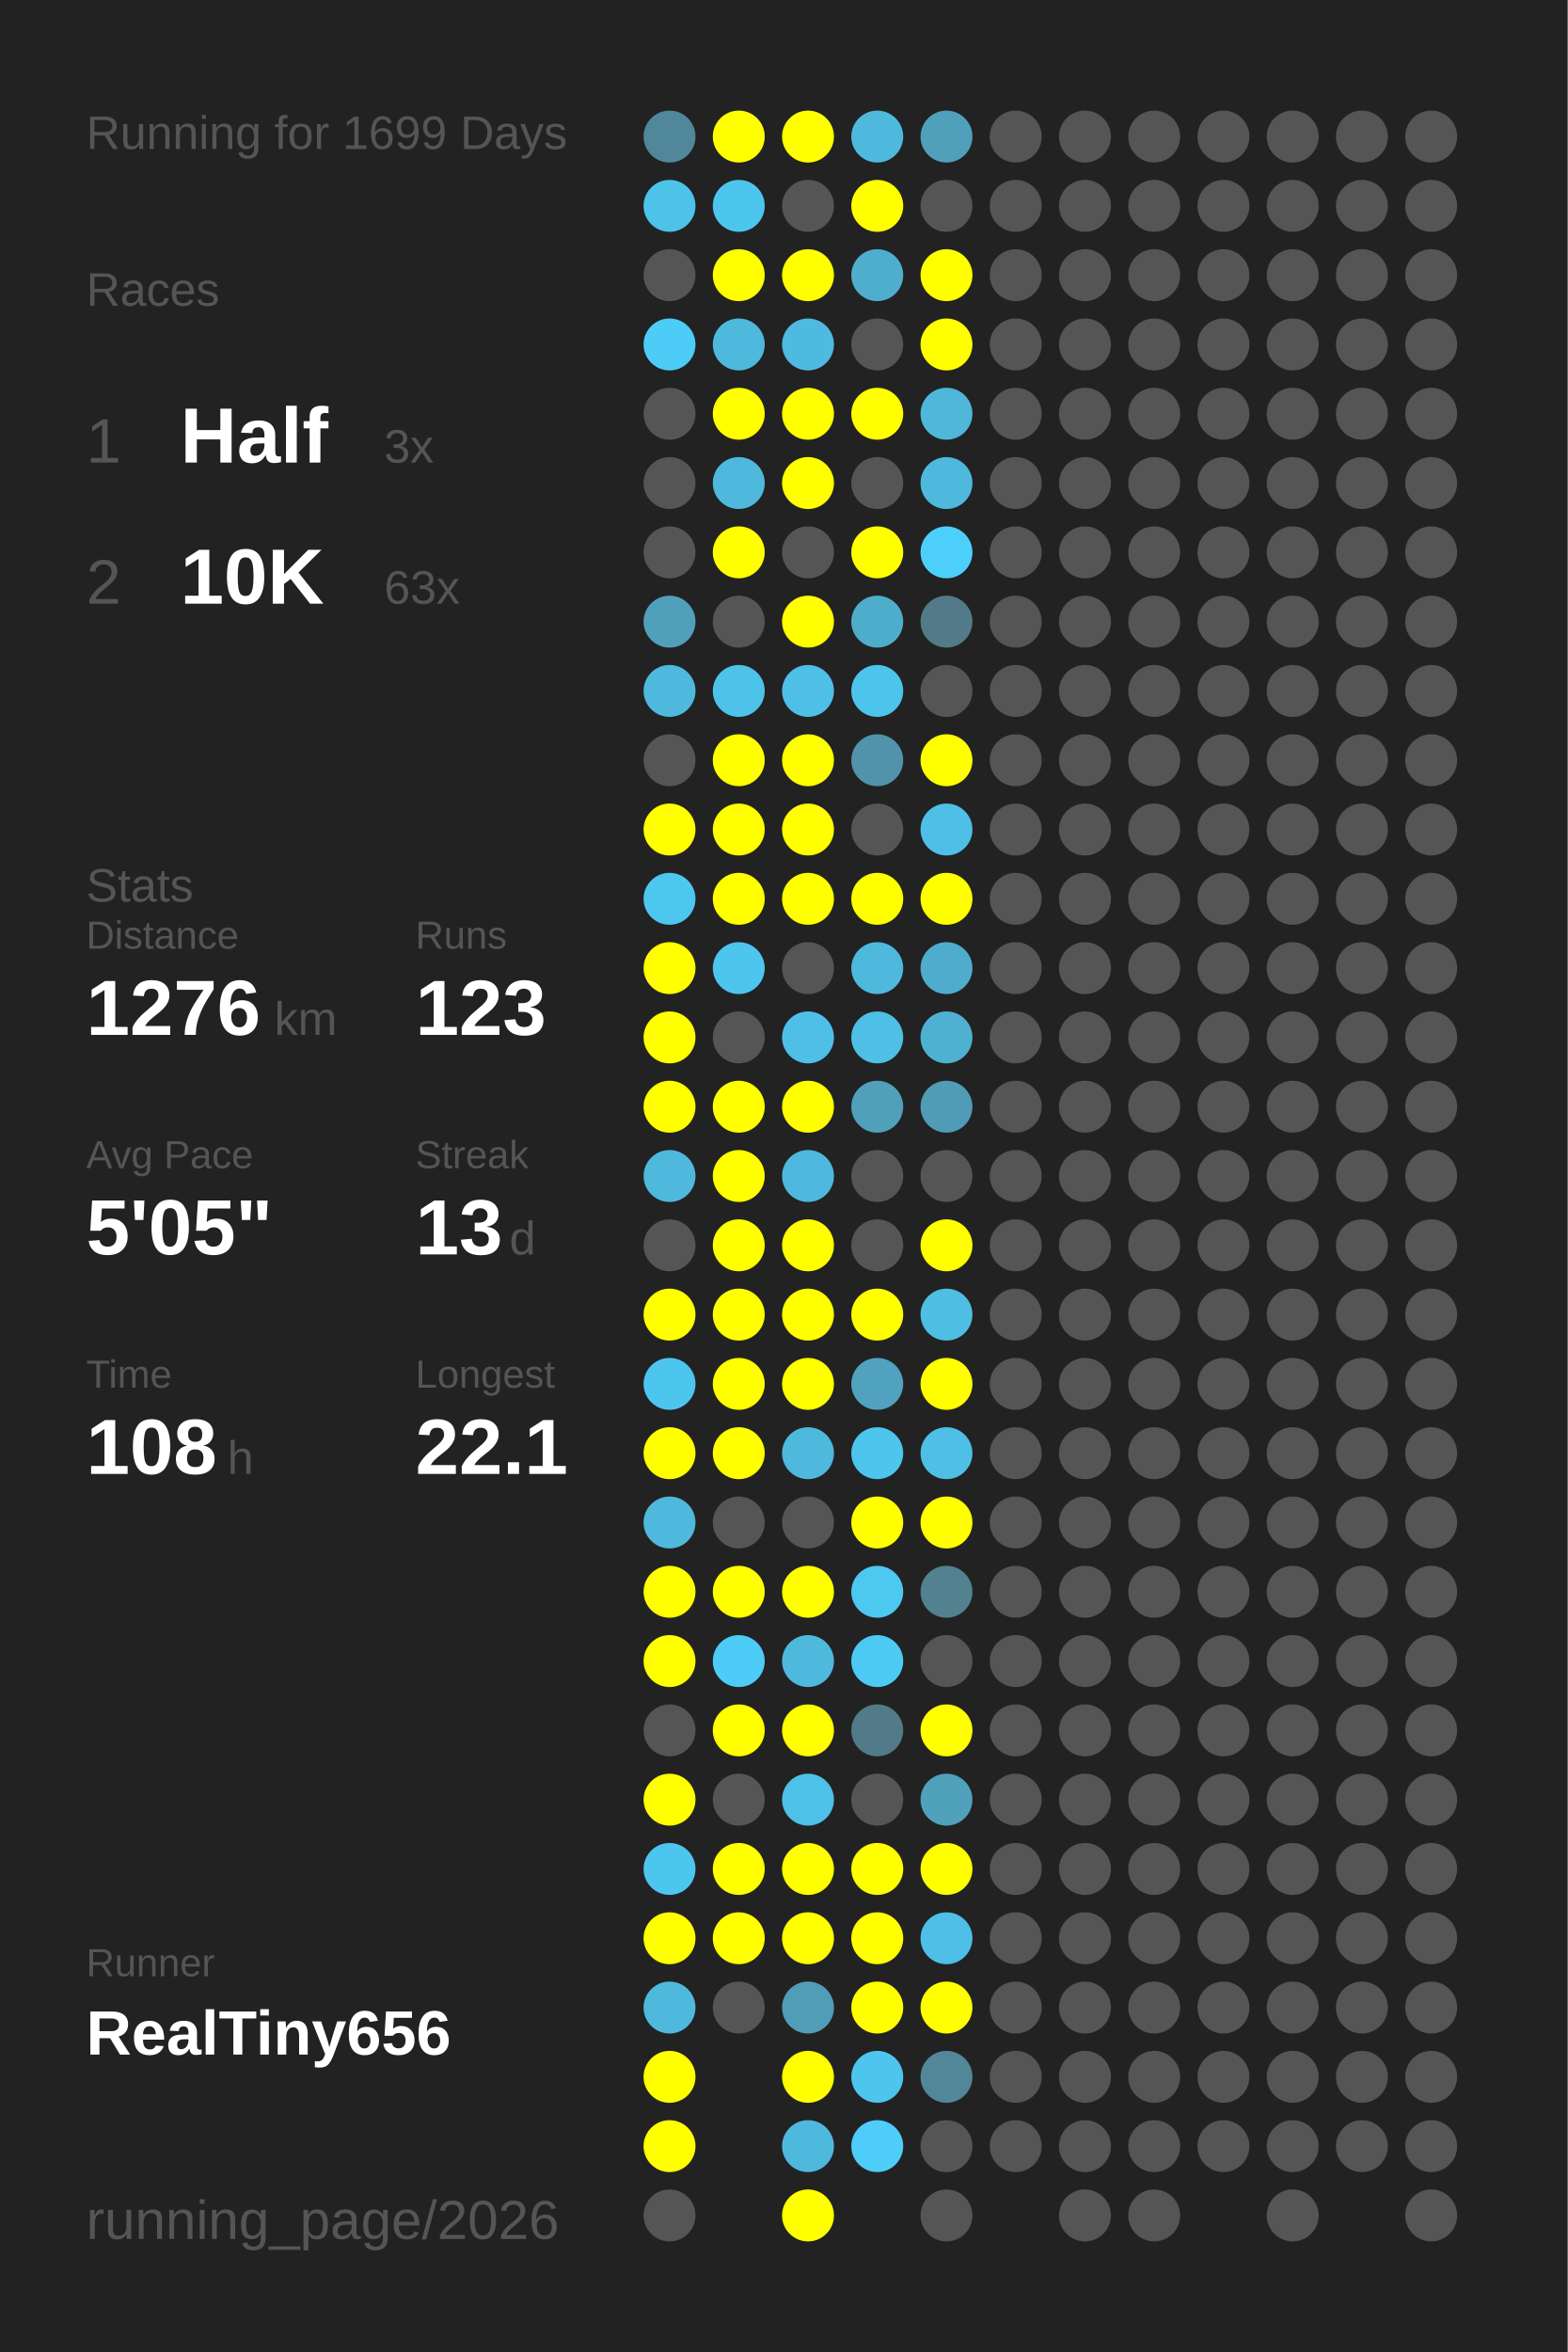
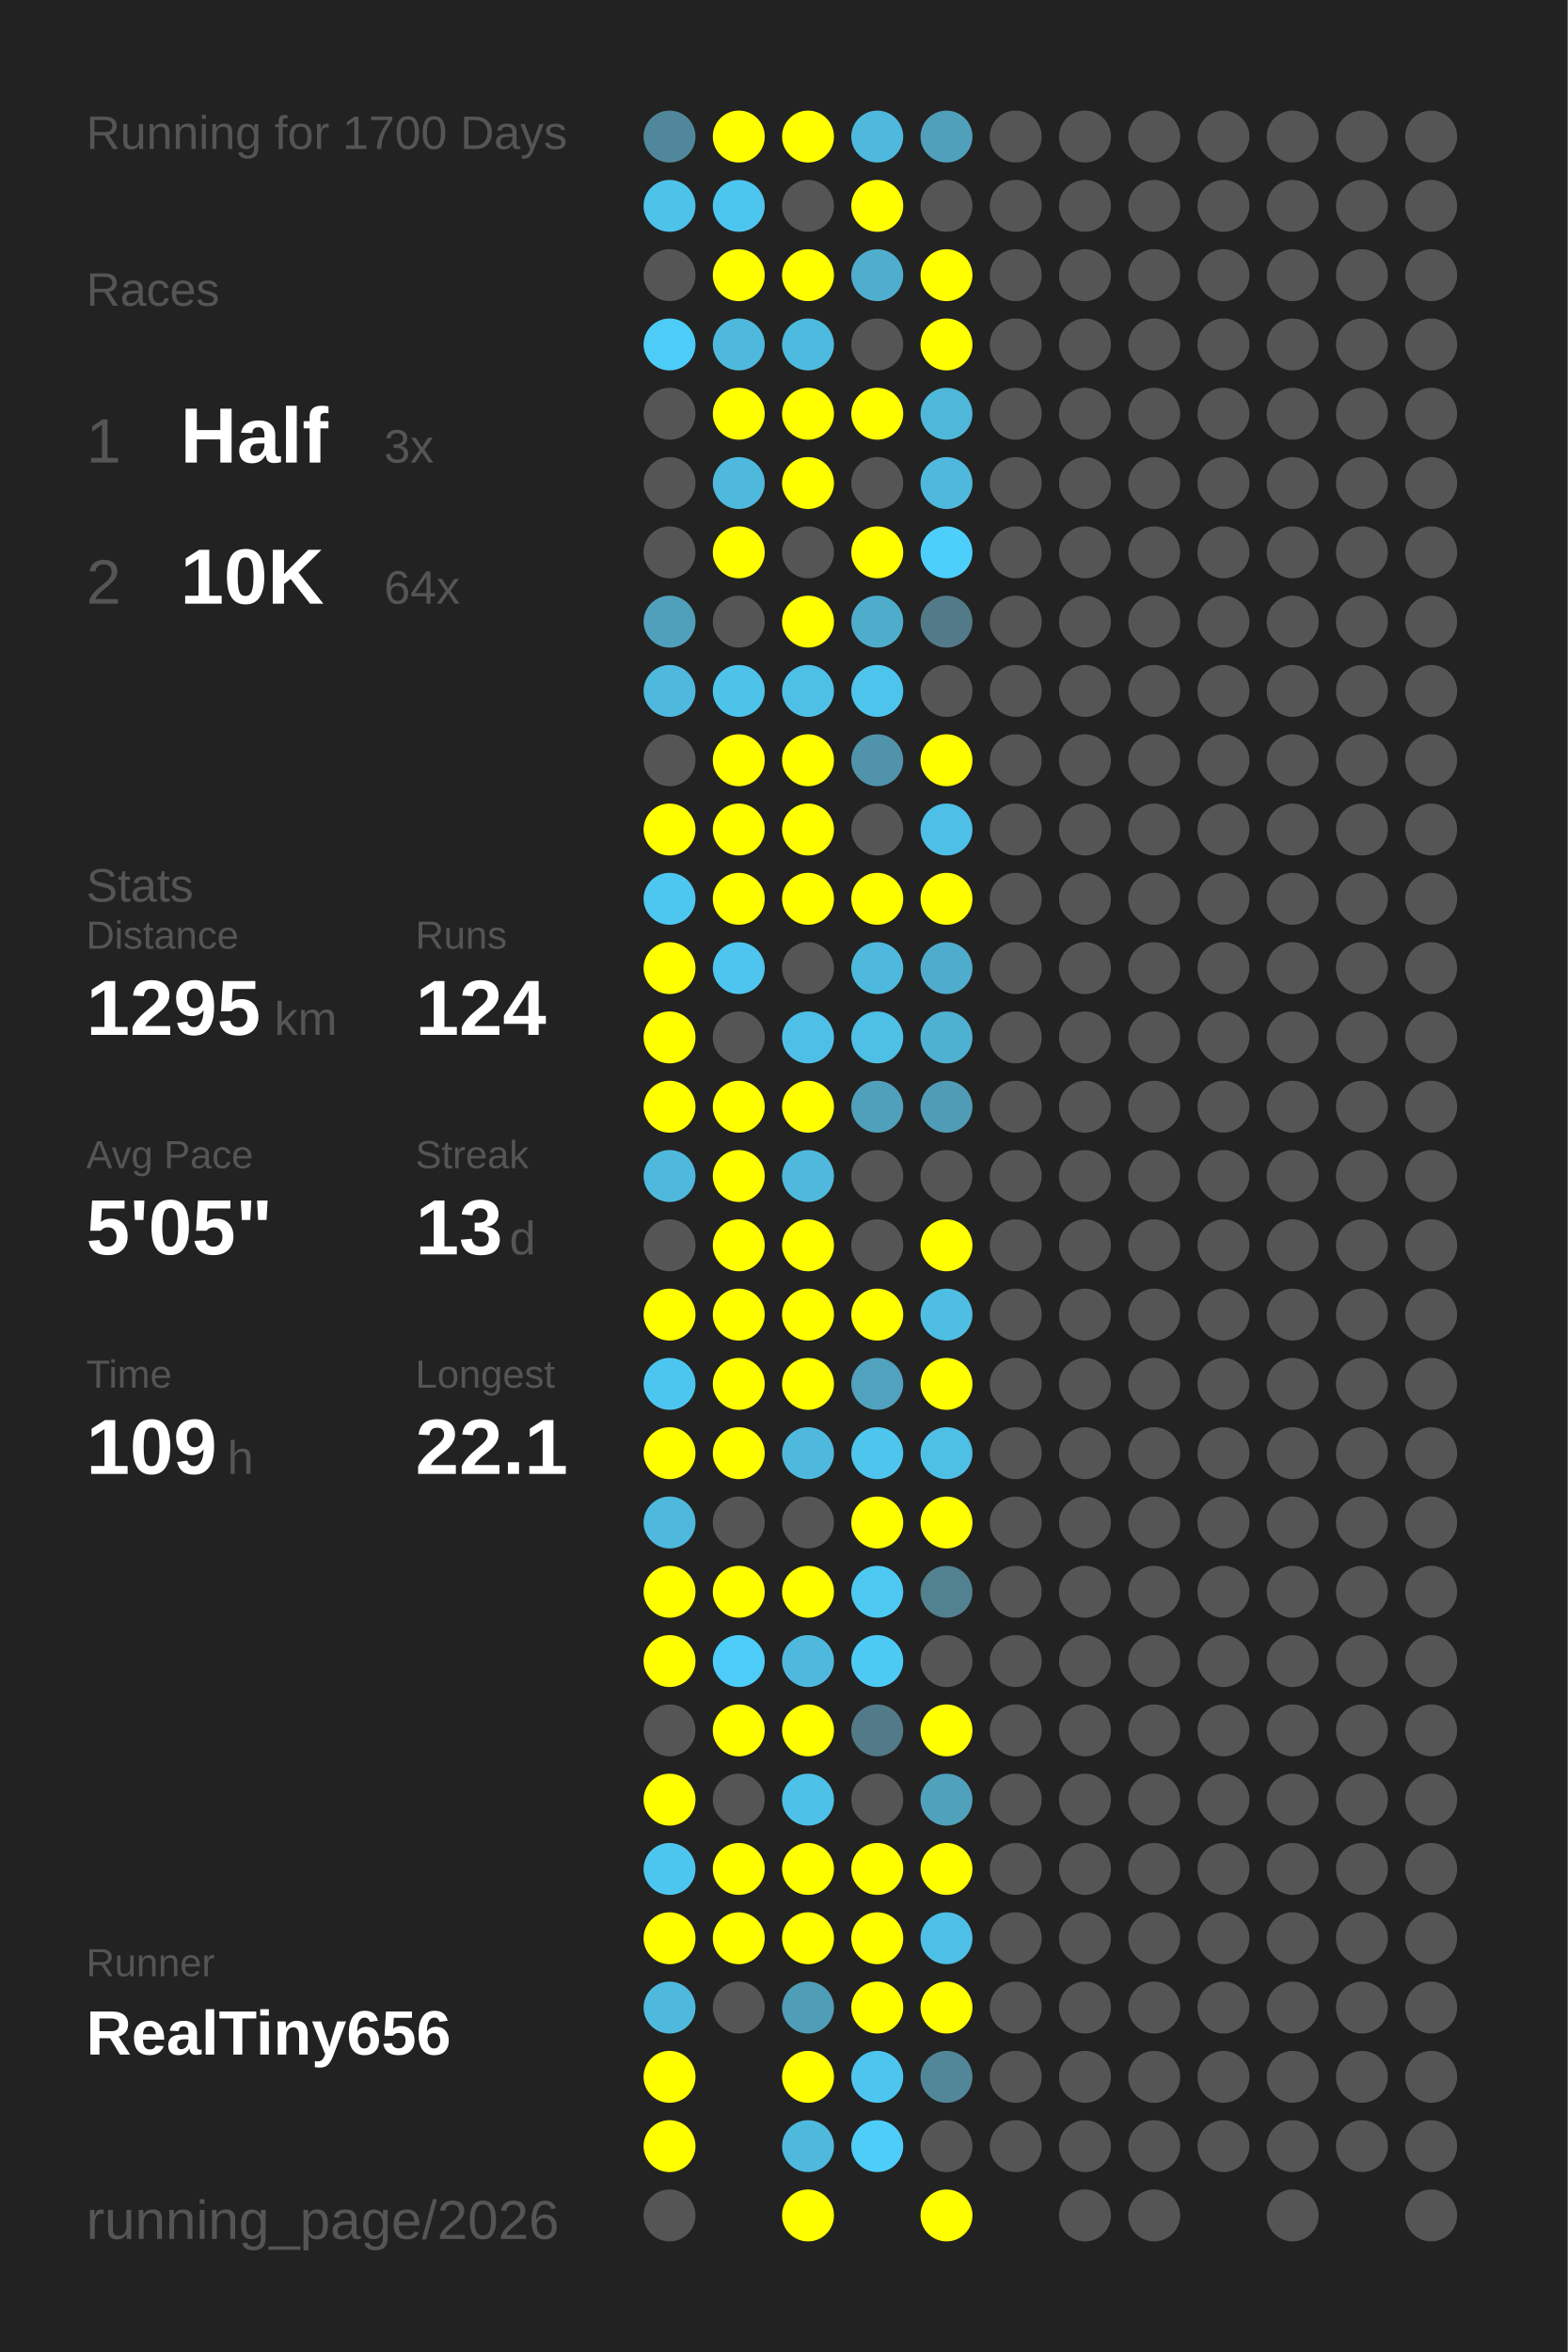
<svg xmlns="http://www.w3.org/2000/svg" baseProfile="full" height="300mm" version="1.1" viewBox="0,0,200,300" width="200mm">
  <defs />
  <rect fill="#222222" height="300" width="200" x="0" y="0" />
-   <text fill="#555555" style="font-size:6px; font-family:Arial;" x="11" y="19">Running for 1699 Days</text>
+   <text fill="#555555" style="font-size:6px; font-family:Arial;" x="11" y="19">Running for 1700 Days</text>
  <text fill="#555555" style="font-size:6px; font-family:Arial;" x="11" y="39">Races</text>
  <text fill="#555555" style="font-size:8px; font-family:Arial;" x="11" y="59">1</text>
  <text fill="#FFFFFF" style="font-size:10px; font-family:Arial; font-weight:bold;" x="23" y="59">Half</text>
  <text fill="#555555" style="font-size:6px; font-family:Arial;" x="49" y="59">3x</text>
  <text fill="#555555" style="font-size:8px; font-family:Arial;" x="11" y="77">2</text>
  <text fill="#FFFFFF" style="font-size:10px; font-family:Arial; font-weight:bold;" x="23" y="77">10K</text>
-   <text fill="#555555" style="font-size:6px; font-family:Arial;" x="49" y="77">63x</text>
+   <text fill="#555555" style="font-size:6px; font-family:Arial;" x="49" y="77">64x</text>
  <text fill="#555555" style="font-size:6px; font-family:Arial;" x="11" y="115">Stats</text>
  <text fill="#555555" style="font-size:5px; font-family:Arial;" x="11" y="121">Distance</text>
-   <text fill="#FFFFFF" style="font-size:10px; font-family:Arial; font-weight:bold;" x="11" y="132">1276</text>
+   <text fill="#FFFFFF" style="font-size:10px; font-family:Arial; font-weight:bold;" x="11" y="132">1295</text>
  <text fill="#555555" style="font-size:6px; font-family:Arial;" x="35" y="132">km</text>
  <text fill="#555555" style="font-size:5px; font-family:Arial;" x="53" y="121">Runs</text>
-   <text fill="#FFFFFF" style="font-size:10px; font-family:Arial; font-weight:bold;" x="53" y="132">123</text>
+   <text fill="#FFFFFF" style="font-size:10px; font-family:Arial; font-weight:bold;" x="53" y="132">124</text>
  <text fill="#555555" style="font-size:5px; font-family:Arial;" x="11" y="149">Avg Pace</text>
  <text fill="#FFFFFF" style="font-size:10px; font-family:Arial; font-weight:bold;" x="11" y="160">5'05"</text>
  <text fill="#555555" style="font-size:5px; font-family:Arial;" x="53" y="149">Streak</text>
  <text fill="#FFFFFF" style="font-size:10px; font-family:Arial; font-weight:bold;" x="53" y="160">13</text>
  <text fill="#555555" style="font-size:6px; font-family:Arial;" x="65" y="160">d</text>
  <text fill="#555555" style="font-size:5px; font-family:Arial;" x="11" y="177">Time</text>
-   <text fill="#FFFFFF" style="font-size:10px; font-family:Arial; font-weight:bold;" x="11" y="188">108</text>
+   <text fill="#FFFFFF" style="font-size:10px; font-family:Arial; font-weight:bold;" x="11" y="188">109</text>
  <text fill="#555555" style="font-size:6px; font-family:Arial;" x="29" y="188">h</text>
  <text fill="#555555" style="font-size:5px; font-family:Arial;" x="53" y="177">Longest</text>
  <text fill="#FFFFFF" style="font-size:10px; font-family:Arial; font-weight:bold;" x="53" y="188">22.1</text>
  <text fill="#555555" style="font-size:5px; font-family:Arial;" x="11" y="252.065">Runner</text>
  <text fill="#FFFFFF" style="font-size:8px; font-family:Arial; font-weight:bold;" x="11" y="262.065">RealTiny656</text>
  <text fill="#555555" style="font-size:7px; font-family:Arial;" x="11" y="285.581">running_page/2026</text>
  <circle cx="85.417" cy="17.419" fill="#51879a" r="3.312" />
  <circle cx="85.417" cy="26.258" fill="#4dc3ea" r="3.312" />
  <circle cx="85.417" cy="35.097" fill="#555555" r="3.312" />
  <circle cx="85.417" cy="43.935" fill="#4dccf7" r="3.312" />
  <circle cx="85.417" cy="52.774" fill="#555555" r="3.312" />
  <circle cx="85.417" cy="61.613" fill="#555555" r="3.312" />
  <circle cx="85.417" cy="70.452" fill="#555555" r="3.312" />
  <circle cx="85.417" cy="79.29" fill="#50a0bb" r="3.312" />
  <circle cx="85.417" cy="88.129" fill="#4eb9dd" r="3.312" />
  <circle cx="85.417" cy="96.968" fill="#555555" r="3.312" />
  <circle cx="85.417" cy="105.806" fill="#FFFF00" r="3.312" />
  <circle cx="85.417" cy="114.645" fill="#4dc7f0" r="3.312" />
  <circle cx="85.417" cy="123.484" fill="#FFFF00" r="3.312" />
  <circle cx="85.417" cy="132.323" fill="#FFFF00" r="3.312" />
  <circle cx="85.417" cy="141.161" fill="#FFFF00" r="3.312" />
  <circle cx="85.417" cy="150" fill="#4eb9dd" r="3.312" />
  <circle cx="85.417" cy="158.839" fill="#555555" r="3.312" />
  <circle cx="85.417" cy="167.677" fill="#FFFF00" r="3.312" />
  <circle cx="85.417" cy="176.516" fill="#4dc6ef" r="3.312" />
  <circle cx="85.417" cy="185.355" fill="#FFFF00" r="3.312" />
  <circle cx="85.417" cy="194.194" fill="#4eb9dd" r="3.312" />
  <circle cx="85.417" cy="203.032" fill="#FFFF00" r="3.312" />
  <circle cx="85.417" cy="211.871" fill="#FFFF00" r="3.312" />
  <circle cx="85.417" cy="220.71" fill="#555555" r="3.312" />
  <circle cx="85.417" cy="229.548" fill="#FFFF00" r="3.312" />
  <circle cx="85.417" cy="238.387" fill="#4dc6ef" r="3.312" />
  <circle cx="85.417" cy="247.226" fill="#FFFF00" r="3.312" />
  <circle cx="85.417" cy="256.065" fill="#4eb9dd" r="3.312" />
  <circle cx="85.417" cy="264.903" fill="#FFFF00" r="3.312" />
  <circle cx="85.417" cy="273.742" fill="#FFFF00" r="3.312" />
  <circle cx="85.417" cy="282.581" fill="#555555" r="3.312" />
  <circle cx="94.25" cy="17.419" fill="#FFFF00" r="3.312" />
  <circle cx="94.25" cy="26.258" fill="#4dc6ef" r="3.312" />
  <circle cx="94.25" cy="35.097" fill="#FFFF00" r="3.312" />
  <circle cx="94.25" cy="43.935" fill="#4eb9dd" r="3.312" />
  <circle cx="94.25" cy="52.774" fill="#FFFF00" r="3.312" />
  <circle cx="94.25" cy="61.613" fill="#4eb9dd" r="3.312" />
  <circle cx="94.25" cy="70.452" fill="#FFFF00" r="3.312" />
  <circle cx="94.25" cy="79.29" fill="#555555" r="3.312" />
  <circle cx="94.25" cy="88.129" fill="#4dc3ea" r="3.312" />
  <circle cx="94.25" cy="96.968" fill="#FFFF00" r="3.312" />
  <circle cx="94.25" cy="105.806" fill="#FFFF00" r="3.312" />
  <circle cx="94.25" cy="114.645" fill="#FFFF00" r="3.312" />
  <circle cx="94.25" cy="123.484" fill="#4dc5ee" r="3.312" />
  <circle cx="94.25" cy="132.323" fill="#555555" r="3.312" />
  <circle cx="94.25" cy="141.161" fill="#FFFF00" r="3.312" />
  <circle cx="94.25" cy="150" fill="#FFFF00" r="3.312" />
  <circle cx="94.25" cy="158.839" fill="#FFFF00" r="3.312" />
  <circle cx="94.25" cy="167.677" fill="#FFFF00" r="3.312" />
  <circle cx="94.25" cy="176.516" fill="#FFFF00" r="3.312" />
  <circle cx="94.25" cy="185.355" fill="#FFFF00" r="3.312" />
  <circle cx="94.25" cy="194.194" fill="#555555" r="3.312" />
  <circle cx="94.25" cy="203.032" fill="#FFFF00" r="3.312" />
  <circle cx="94.25" cy="211.871" fill="#4dccf7" r="3.312" />
  <circle cx="94.25" cy="220.71" fill="#FFFF00" r="3.312" />
  <circle cx="94.25" cy="229.548" fill="#555555" r="3.312" />
  <circle cx="94.25" cy="238.387" fill="#FFFF00" r="3.312" />
  <circle cx="94.25" cy="247.226" fill="#FFFF00" r="3.312" />
  <circle cx="94.25" cy="256.065" fill="#555555" r="3.312" />
  <circle cx="103.083" cy="17.419" fill="#FFFF00" r="3.312" />
  <circle cx="103.083" cy="26.258" fill="#555555" r="3.312" />
  <circle cx="103.083" cy="35.097" fill="#FFFF00" r="3.312" />
  <circle cx="103.083" cy="43.935" fill="#4ebadf" r="3.312" />
  <circle cx="103.083" cy="52.774" fill="#FFFF00" r="3.312" />
  <circle cx="103.083" cy="61.613" fill="#FFFF00" r="3.312" />
  <circle cx="103.083" cy="70.452" fill="#555555" r="3.312" />
  <circle cx="103.083" cy="79.29" fill="#FFFF00" r="3.312" />
  <circle cx="103.083" cy="88.129" fill="#4ebfe5" r="3.312" />
  <circle cx="103.083" cy="96.968" fill="#FFFF00" r="3.312" />
  <circle cx="103.083" cy="105.806" fill="#FFFF00" r="3.312" />
  <circle cx="103.083" cy="114.645" fill="#FFFF00" r="3.312" />
  <circle cx="103.083" cy="123.484" fill="#555555" r="3.312" />
  <circle cx="103.083" cy="132.323" fill="#4ec0e7" r="3.312" />
  <circle cx="103.083" cy="141.161" fill="#FFFF00" r="3.312" />
  <circle cx="103.083" cy="150" fill="#4eb9dd" r="3.312" />
  <circle cx="103.083" cy="158.839" fill="#FFFF00" r="3.312" />
  <circle cx="103.083" cy="167.677" fill="#FFFF00" r="3.312" />
  <circle cx="103.083" cy="176.516" fill="#FFFF00" r="3.312" />
  <circle cx="103.083" cy="185.355" fill="#4eb9dd" r="3.312" />
  <circle cx="103.083" cy="194.194" fill="#555555" r="3.312" />
  <circle cx="103.083" cy="203.032" fill="#FFFF00" r="3.312" />
  <circle cx="103.083" cy="211.871" fill="#4eb9dd" r="3.312" />
  <circle cx="103.083" cy="220.71" fill="#FFFF00" r="3.312" />
  <circle cx="103.083" cy="229.548" fill="#4ec1e8" r="3.312" />
  <circle cx="103.083" cy="238.387" fill="#FFFF00" r="3.312" />
  <circle cx="103.083" cy="247.226" fill="#FFFF00" r="3.312" />
  <circle cx="103.083" cy="256.065" fill="#509db7" r="3.312" />
  <circle cx="103.083" cy="264.903" fill="#FFFF00" r="3.312" />
  <circle cx="103.083" cy="273.742" fill="#4eb9dd" r="3.312" />
  <circle cx="103.083" cy="282.581" fill="#FFFF00" r="3.312" />
  <circle cx="111.917" cy="17.419" fill="#4eb9dd" r="3.312" />
  <circle cx="111.917" cy="26.258" fill="#FFFF00" r="3.312" />
  <circle cx="111.917" cy="35.097" fill="#4faece" r="3.312" />
  <circle cx="111.917" cy="43.935" fill="#555555" r="3.312" />
  <circle cx="111.917" cy="52.774" fill="#FFFF00" r="3.312" />
  <circle cx="111.917" cy="61.613" fill="#555555" r="3.312" />
  <circle cx="111.917" cy="70.452" fill="#FFFF00" r="3.312" />
  <circle cx="111.917" cy="79.29" fill="#4fadcc" r="3.312" />
  <circle cx="111.917" cy="88.129" fill="#4dc4eb" r="3.312" />
  <circle cx="111.917" cy="96.968" fill="#5093aa" r="3.312" />
  <circle cx="111.917" cy="105.806" fill="#555555" r="3.312" />
  <circle cx="111.917" cy="114.645" fill="#FFFF00" r="3.312" />
  <circle cx="111.917" cy="123.484" fill="#4eb9dd" r="3.312" />
  <circle cx="111.917" cy="132.323" fill="#4ebfe5" r="3.312" />
  <circle cx="111.917" cy="141.161" fill="#50a0bb" r="3.312" />
  <circle cx="111.917" cy="150" fill="#555555" r="3.312" />
  <circle cx="111.917" cy="158.839" fill="#555555" r="3.312" />
  <circle cx="111.917" cy="167.677" fill="#FFFF00" r="3.312" />
  <circle cx="111.917" cy="176.516" fill="#50a2be" r="3.312" />
  <circle cx="111.917" cy="185.355" fill="#4dc5ed" r="3.312" />
  <circle cx="111.917" cy="194.194" fill="#FFFF00" r="3.312" />
  <circle cx="111.917" cy="203.032" fill="#4dc8f1" r="3.312" />
  <circle cx="111.917" cy="211.871" fill="#4dcaf4" r="3.312" />
  <circle cx="111.917" cy="220.71" fill="#527a88" r="3.312" />
  <circle cx="111.917" cy="229.548" fill="#555555" r="3.312" />
  <circle cx="111.917" cy="238.387" fill="#FFFF00" r="3.312" />
  <circle cx="111.917" cy="247.226" fill="#FFFF00" r="3.312" />
  <circle cx="111.917" cy="256.065" fill="#FFFF00" r="3.312" />
  <circle cx="111.917" cy="264.903" fill="#4dc5ee" r="3.312" />
  <circle cx="111.917" cy="273.742" fill="#4dcdf8" r="3.312" />
  <circle cx="120.75" cy="17.419" fill="#50a0bb" r="3.312" />
  <circle cx="120.75" cy="26.258" fill="#555555" r="3.312" />
  <circle cx="120.75" cy="35.097" fill="#FFFF00" r="3.312" />
  <circle cx="120.75" cy="43.935" fill="#FFFF00" r="3.312" />
  <circle cx="120.75" cy="52.774" fill="#4eb7da" r="3.312" />
  <circle cx="120.75" cy="61.613" fill="#4eb9dd" r="3.312" />
  <circle cx="120.75" cy="70.452" fill="#4dcffb" r="3.312" />
  <circle cx="120.75" cy="79.29" fill="#527a88" r="3.312" />
  <circle cx="120.75" cy="88.129" fill="#555555" r="3.312" />
  <circle cx="120.75" cy="96.968" fill="#FFFF00" r="3.312" />
  <circle cx="120.75" cy="105.806" fill="#4ebfe6" r="3.312" />
  <circle cx="120.75" cy="114.645" fill="#FFFF00" r="3.312" />
  <circle cx="120.75" cy="123.484" fill="#4faccc" r="3.312" />
  <circle cx="120.75" cy="132.323" fill="#4fb1d2" r="3.312" />
  <circle cx="120.75" cy="141.161" fill="#509cb6" r="3.312" />
  <circle cx="120.75" cy="150" fill="#555555" r="3.312" />
  <circle cx="120.75" cy="158.839" fill="#FFFF00" r="3.312" />
  <circle cx="120.75" cy="167.677" fill="#4ebee3" r="3.312" />
  <circle cx="120.75" cy="176.516" fill="#FFFF00" r="3.312" />
  <circle cx="120.75" cy="185.355" fill="#4ebfe5" r="3.312" />
  <circle cx="120.75" cy="194.194" fill="#FFFF00" r="3.312" />
  <circle cx="120.75" cy="203.032" fill="#528190" r="3.312" />
  <circle cx="120.75" cy="211.871" fill="#555555" r="3.312" />
  <circle cx="120.75" cy="220.71" fill="#FFFF00" r="3.312" />
  <circle cx="120.75" cy="229.548" fill="#50a1bc" r="3.312" />
  <circle cx="120.75" cy="238.387" fill="#FFFF00" r="3.312" />
  <circle cx="120.75" cy="247.226" fill="#4ebfe6" r="3.312" />
  <circle cx="120.75" cy="256.065" fill="#FFFF00" r="3.312" />
  <circle cx="120.75" cy="264.903" fill="#518799" r="3.312" />
  <circle cx="120.75" cy="273.742" fill="#555555" r="3.312" />
-   <circle cx="120.75" cy="282.581" fill="#555555" r="3.312" />
+   <circle cx="120.75" cy="282.581" fill="#FFFF00" r="3.312" />
  <circle cx="129.583" cy="17.419" fill="#555555" r="3.312" />
  <circle cx="129.583" cy="26.258" fill="#555555" r="3.312" />
  <circle cx="129.583" cy="35.097" fill="#555555" r="3.312" />
  <circle cx="129.583" cy="43.935" fill="#555555" r="3.312" />
  <circle cx="129.583" cy="52.774" fill="#555555" r="3.312" />
  <circle cx="129.583" cy="61.613" fill="#555555" r="3.312" />
  <circle cx="129.583" cy="70.452" fill="#555555" r="3.312" />
  <circle cx="129.583" cy="79.29" fill="#555555" r="3.312" />
  <circle cx="129.583" cy="88.129" fill="#555555" r="3.312" />
  <circle cx="129.583" cy="96.968" fill="#555555" r="3.312" />
  <circle cx="129.583" cy="105.806" fill="#555555" r="3.312" />
  <circle cx="129.583" cy="114.645" fill="#555555" r="3.312" />
  <circle cx="129.583" cy="123.484" fill="#555555" r="3.312" />
  <circle cx="129.583" cy="132.323" fill="#555555" r="3.312" />
  <circle cx="129.583" cy="141.161" fill="#555555" r="3.312" />
  <circle cx="129.583" cy="150" fill="#555555" r="3.312" />
  <circle cx="129.583" cy="158.839" fill="#555555" r="3.312" />
  <circle cx="129.583" cy="167.677" fill="#555555" r="3.312" />
  <circle cx="129.583" cy="176.516" fill="#555555" r="3.312" />
  <circle cx="129.583" cy="185.355" fill="#555555" r="3.312" />
  <circle cx="129.583" cy="194.194" fill="#555555" r="3.312" />
  <circle cx="129.583" cy="203.032" fill="#555555" r="3.312" />
  <circle cx="129.583" cy="211.871" fill="#555555" r="3.312" />
  <circle cx="129.583" cy="220.71" fill="#555555" r="3.312" />
  <circle cx="129.583" cy="229.548" fill="#555555" r="3.312" />
  <circle cx="129.583" cy="238.387" fill="#555555" r="3.312" />
  <circle cx="129.583" cy="247.226" fill="#555555" r="3.312" />
  <circle cx="129.583" cy="256.065" fill="#555555" r="3.312" />
  <circle cx="129.583" cy="264.903" fill="#555555" r="3.312" />
  <circle cx="129.583" cy="273.742" fill="#555555" r="3.312" />
  <circle cx="138.417" cy="17.419" fill="#555555" r="3.312" />
  <circle cx="138.417" cy="26.258" fill="#555555" r="3.312" />
  <circle cx="138.417" cy="35.097" fill="#555555" r="3.312" />
  <circle cx="138.417" cy="43.935" fill="#555555" r="3.312" />
  <circle cx="138.417" cy="52.774" fill="#555555" r="3.312" />
  <circle cx="138.417" cy="61.613" fill="#555555" r="3.312" />
  <circle cx="138.417" cy="70.452" fill="#555555" r="3.312" />
  <circle cx="138.417" cy="79.29" fill="#555555" r="3.312" />
  <circle cx="138.417" cy="88.129" fill="#555555" r="3.312" />
  <circle cx="138.417" cy="96.968" fill="#555555" r="3.312" />
  <circle cx="138.417" cy="105.806" fill="#555555" r="3.312" />
  <circle cx="138.417" cy="114.645" fill="#555555" r="3.312" />
  <circle cx="138.417" cy="123.484" fill="#555555" r="3.312" />
  <circle cx="138.417" cy="132.323" fill="#555555" r="3.312" />
  <circle cx="138.417" cy="141.161" fill="#555555" r="3.312" />
  <circle cx="138.417" cy="150" fill="#555555" r="3.312" />
  <circle cx="138.417" cy="158.839" fill="#555555" r="3.312" />
  <circle cx="138.417" cy="167.677" fill="#555555" r="3.312" />
  <circle cx="138.417" cy="176.516" fill="#555555" r="3.312" />
  <circle cx="138.417" cy="185.355" fill="#555555" r="3.312" />
  <circle cx="138.417" cy="194.194" fill="#555555" r="3.312" />
  <circle cx="138.417" cy="203.032" fill="#555555" r="3.312" />
  <circle cx="138.417" cy="211.871" fill="#555555" r="3.312" />
  <circle cx="138.417" cy="220.71" fill="#555555" r="3.312" />
  <circle cx="138.417" cy="229.548" fill="#555555" r="3.312" />
  <circle cx="138.417" cy="238.387" fill="#555555" r="3.312" />
  <circle cx="138.417" cy="247.226" fill="#555555" r="3.312" />
  <circle cx="138.417" cy="256.065" fill="#555555" r="3.312" />
  <circle cx="138.417" cy="264.903" fill="#555555" r="3.312" />
  <circle cx="138.417" cy="273.742" fill="#555555" r="3.312" />
  <circle cx="138.417" cy="282.581" fill="#555555" r="3.312" />
  <circle cx="147.25" cy="17.419" fill="#555555" r="3.312" />
  <circle cx="147.25" cy="26.258" fill="#555555" r="3.312" />
  <circle cx="147.25" cy="35.097" fill="#555555" r="3.312" />
  <circle cx="147.25" cy="43.935" fill="#555555" r="3.312" />
  <circle cx="147.25" cy="52.774" fill="#555555" r="3.312" />
  <circle cx="147.25" cy="61.613" fill="#555555" r="3.312" />
  <circle cx="147.25" cy="70.452" fill="#555555" r="3.312" />
  <circle cx="147.25" cy="79.29" fill="#555555" r="3.312" />
  <circle cx="147.25" cy="88.129" fill="#555555" r="3.312" />
  <circle cx="147.25" cy="96.968" fill="#555555" r="3.312" />
  <circle cx="147.25" cy="105.806" fill="#555555" r="3.312" />
  <circle cx="147.25" cy="114.645" fill="#555555" r="3.312" />
  <circle cx="147.25" cy="123.484" fill="#555555" r="3.312" />
  <circle cx="147.25" cy="132.323" fill="#555555" r="3.312" />
  <circle cx="147.25" cy="141.161" fill="#555555" r="3.312" />
  <circle cx="147.25" cy="150" fill="#555555" r="3.312" />
  <circle cx="147.25" cy="158.839" fill="#555555" r="3.312" />
  <circle cx="147.25" cy="167.677" fill="#555555" r="3.312" />
  <circle cx="147.25" cy="176.516" fill="#555555" r="3.312" />
  <circle cx="147.25" cy="185.355" fill="#555555" r="3.312" />
  <circle cx="147.25" cy="194.194" fill="#555555" r="3.312" />
  <circle cx="147.25" cy="203.032" fill="#555555" r="3.312" />
  <circle cx="147.25" cy="211.871" fill="#555555" r="3.312" />
  <circle cx="147.25" cy="220.71" fill="#555555" r="3.312" />
  <circle cx="147.25" cy="229.548" fill="#555555" r="3.312" />
  <circle cx="147.25" cy="238.387" fill="#555555" r="3.312" />
  <circle cx="147.25" cy="247.226" fill="#555555" r="3.312" />
  <circle cx="147.25" cy="256.065" fill="#555555" r="3.312" />
  <circle cx="147.25" cy="264.903" fill="#555555" r="3.312" />
  <circle cx="147.25" cy="273.742" fill="#555555" r="3.312" />
  <circle cx="147.25" cy="282.581" fill="#555555" r="3.312" />
  <circle cx="156.083" cy="17.419" fill="#555555" r="3.312" />
  <circle cx="156.083" cy="26.258" fill="#555555" r="3.312" />
  <circle cx="156.083" cy="35.097" fill="#555555" r="3.312" />
  <circle cx="156.083" cy="43.935" fill="#555555" r="3.312" />
  <circle cx="156.083" cy="52.774" fill="#555555" r="3.312" />
  <circle cx="156.083" cy="61.613" fill="#555555" r="3.312" />
  <circle cx="156.083" cy="70.452" fill="#555555" r="3.312" />
  <circle cx="156.083" cy="79.29" fill="#555555" r="3.312" />
  <circle cx="156.083" cy="88.129" fill="#555555" r="3.312" />
  <circle cx="156.083" cy="96.968" fill="#555555" r="3.312" />
  <circle cx="156.083" cy="105.806" fill="#555555" r="3.312" />
  <circle cx="156.083" cy="114.645" fill="#555555" r="3.312" />
  <circle cx="156.083" cy="123.484" fill="#555555" r="3.312" />
  <circle cx="156.083" cy="132.323" fill="#555555" r="3.312" />
  <circle cx="156.083" cy="141.161" fill="#555555" r="3.312" />
  <circle cx="156.083" cy="150" fill="#555555" r="3.312" />
  <circle cx="156.083" cy="158.839" fill="#555555" r="3.312" />
  <circle cx="156.083" cy="167.677" fill="#555555" r="3.312" />
  <circle cx="156.083" cy="176.516" fill="#555555" r="3.312" />
  <circle cx="156.083" cy="185.355" fill="#555555" r="3.312" />
  <circle cx="156.083" cy="194.194" fill="#555555" r="3.312" />
  <circle cx="156.083" cy="203.032" fill="#555555" r="3.312" />
  <circle cx="156.083" cy="211.871" fill="#555555" r="3.312" />
  <circle cx="156.083" cy="220.71" fill="#555555" r="3.312" />
  <circle cx="156.083" cy="229.548" fill="#555555" r="3.312" />
  <circle cx="156.083" cy="238.387" fill="#555555" r="3.312" />
  <circle cx="156.083" cy="247.226" fill="#555555" r="3.312" />
  <circle cx="156.083" cy="256.065" fill="#555555" r="3.312" />
  <circle cx="156.083" cy="264.903" fill="#555555" r="3.312" />
  <circle cx="156.083" cy="273.742" fill="#555555" r="3.312" />
  <circle cx="164.917" cy="17.419" fill="#555555" r="3.312" />
  <circle cx="164.917" cy="26.258" fill="#555555" r="3.312" />
  <circle cx="164.917" cy="35.097" fill="#555555" r="3.312" />
  <circle cx="164.917" cy="43.935" fill="#555555" r="3.312" />
  <circle cx="164.917" cy="52.774" fill="#555555" r="3.312" />
  <circle cx="164.917" cy="61.613" fill="#555555" r="3.312" />
  <circle cx="164.917" cy="70.452" fill="#555555" r="3.312" />
  <circle cx="164.917" cy="79.29" fill="#555555" r="3.312" />
  <circle cx="164.917" cy="88.129" fill="#555555" r="3.312" />
  <circle cx="164.917" cy="96.968" fill="#555555" r="3.312" />
  <circle cx="164.917" cy="105.806" fill="#555555" r="3.312" />
  <circle cx="164.917" cy="114.645" fill="#555555" r="3.312" />
  <circle cx="164.917" cy="123.484" fill="#555555" r="3.312" />
  <circle cx="164.917" cy="132.323" fill="#555555" r="3.312" />
  <circle cx="164.917" cy="141.161" fill="#555555" r="3.312" />
  <circle cx="164.917" cy="150" fill="#555555" r="3.312" />
  <circle cx="164.917" cy="158.839" fill="#555555" r="3.312" />
  <circle cx="164.917" cy="167.677" fill="#555555" r="3.312" />
  <circle cx="164.917" cy="176.516" fill="#555555" r="3.312" />
  <circle cx="164.917" cy="185.355" fill="#555555" r="3.312" />
  <circle cx="164.917" cy="194.194" fill="#555555" r="3.312" />
  <circle cx="164.917" cy="203.032" fill="#555555" r="3.312" />
  <circle cx="164.917" cy="211.871" fill="#555555" r="3.312" />
  <circle cx="164.917" cy="220.71" fill="#555555" r="3.312" />
  <circle cx="164.917" cy="229.548" fill="#555555" r="3.312" />
  <circle cx="164.917" cy="238.387" fill="#555555" r="3.312" />
  <circle cx="164.917" cy="247.226" fill="#555555" r="3.312" />
  <circle cx="164.917" cy="256.065" fill="#555555" r="3.312" />
  <circle cx="164.917" cy="264.903" fill="#555555" r="3.312" />
  <circle cx="164.917" cy="273.742" fill="#555555" r="3.312" />
  <circle cx="164.917" cy="282.581" fill="#555555" r="3.312" />
  <circle cx="173.75" cy="17.419" fill="#555555" r="3.312" />
  <circle cx="173.75" cy="26.258" fill="#555555" r="3.312" />
  <circle cx="173.75" cy="35.097" fill="#555555" r="3.312" />
  <circle cx="173.75" cy="43.935" fill="#555555" r="3.312" />
  <circle cx="173.75" cy="52.774" fill="#555555" r="3.312" />
  <circle cx="173.75" cy="61.613" fill="#555555" r="3.312" />
  <circle cx="173.75" cy="70.452" fill="#555555" r="3.312" />
  <circle cx="173.75" cy="79.29" fill="#555555" r="3.312" />
  <circle cx="173.75" cy="88.129" fill="#555555" r="3.312" />
  <circle cx="173.75" cy="96.968" fill="#555555" r="3.312" />
  <circle cx="173.75" cy="105.806" fill="#555555" r="3.312" />
  <circle cx="173.75" cy="114.645" fill="#555555" r="3.312" />
  <circle cx="173.75" cy="123.484" fill="#555555" r="3.312" />
  <circle cx="173.75" cy="132.323" fill="#555555" r="3.312" />
  <circle cx="173.75" cy="141.161" fill="#555555" r="3.312" />
  <circle cx="173.75" cy="150" fill="#555555" r="3.312" />
  <circle cx="173.75" cy="158.839" fill="#555555" r="3.312" />
  <circle cx="173.75" cy="167.677" fill="#555555" r="3.312" />
  <circle cx="173.75" cy="176.516" fill="#555555" r="3.312" />
  <circle cx="173.75" cy="185.355" fill="#555555" r="3.312" />
  <circle cx="173.75" cy="194.194" fill="#555555" r="3.312" />
  <circle cx="173.75" cy="203.032" fill="#555555" r="3.312" />
  <circle cx="173.75" cy="211.871" fill="#555555" r="3.312" />
  <circle cx="173.75" cy="220.71" fill="#555555" r="3.312" />
  <circle cx="173.75" cy="229.548" fill="#555555" r="3.312" />
  <circle cx="173.75" cy="238.387" fill="#555555" r="3.312" />
  <circle cx="173.75" cy="247.226" fill="#555555" r="3.312" />
  <circle cx="173.75" cy="256.065" fill="#555555" r="3.312" />
  <circle cx="173.75" cy="264.903" fill="#555555" r="3.312" />
  <circle cx="173.75" cy="273.742" fill="#555555" r="3.312" />
  <circle cx="182.583" cy="17.419" fill="#555555" r="3.312" />
  <circle cx="182.583" cy="26.258" fill="#555555" r="3.312" />
  <circle cx="182.583" cy="35.097" fill="#555555" r="3.312" />
  <circle cx="182.583" cy="43.935" fill="#555555" r="3.312" />
  <circle cx="182.583" cy="52.774" fill="#555555" r="3.312" />
  <circle cx="182.583" cy="61.613" fill="#555555" r="3.312" />
  <circle cx="182.583" cy="70.452" fill="#555555" r="3.312" />
  <circle cx="182.583" cy="79.29" fill="#555555" r="3.312" />
  <circle cx="182.583" cy="88.129" fill="#555555" r="3.312" />
  <circle cx="182.583" cy="96.968" fill="#555555" r="3.312" />
  <circle cx="182.583" cy="105.806" fill="#555555" r="3.312" />
  <circle cx="182.583" cy="114.645" fill="#555555" r="3.312" />
  <circle cx="182.583" cy="123.484" fill="#555555" r="3.312" />
  <circle cx="182.583" cy="132.323" fill="#555555" r="3.312" />
  <circle cx="182.583" cy="141.161" fill="#555555" r="3.312" />
  <circle cx="182.583" cy="150" fill="#555555" r="3.312" />
  <circle cx="182.583" cy="158.839" fill="#555555" r="3.312" />
  <circle cx="182.583" cy="167.677" fill="#555555" r="3.312" />
  <circle cx="182.583" cy="176.516" fill="#555555" r="3.312" />
  <circle cx="182.583" cy="185.355" fill="#555555" r="3.312" />
  <circle cx="182.583" cy="194.194" fill="#555555" r="3.312" />
  <circle cx="182.583" cy="203.032" fill="#555555" r="3.312" />
  <circle cx="182.583" cy="211.871" fill="#555555" r="3.312" />
  <circle cx="182.583" cy="220.71" fill="#555555" r="3.312" />
  <circle cx="182.583" cy="229.548" fill="#555555" r="3.312" />
  <circle cx="182.583" cy="238.387" fill="#555555" r="3.312" />
  <circle cx="182.583" cy="247.226" fill="#555555" r="3.312" />
  <circle cx="182.583" cy="256.065" fill="#555555" r="3.312" />
  <circle cx="182.583" cy="264.903" fill="#555555" r="3.312" />
  <circle cx="182.583" cy="273.742" fill="#555555" r="3.312" />
  <circle cx="182.583" cy="282.581" fill="#555555" r="3.312" />
</svg>
